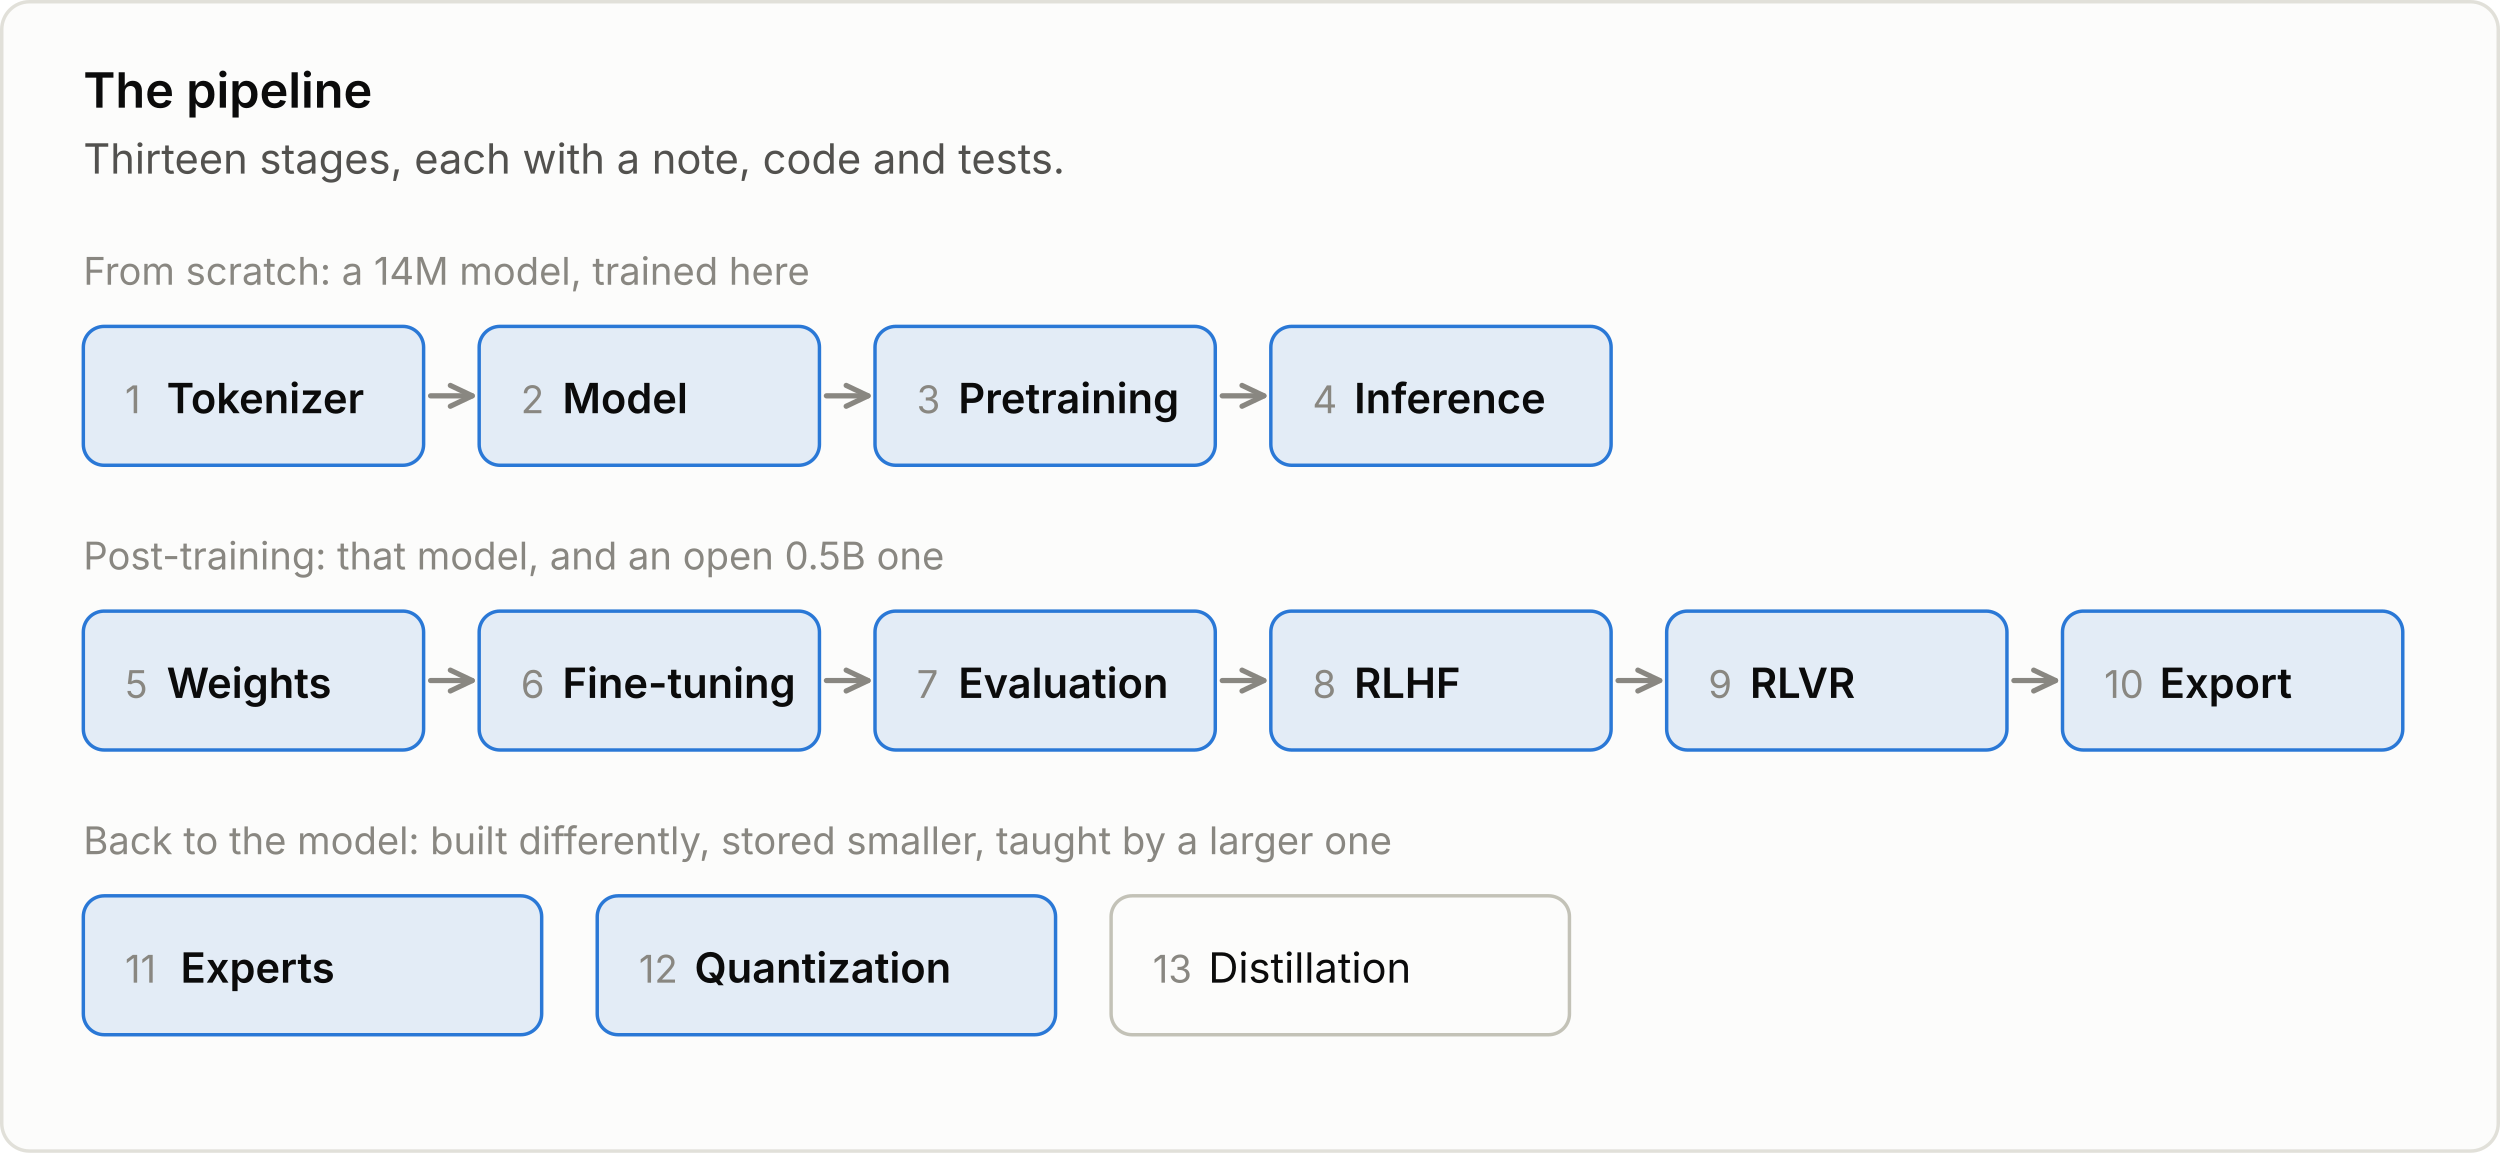
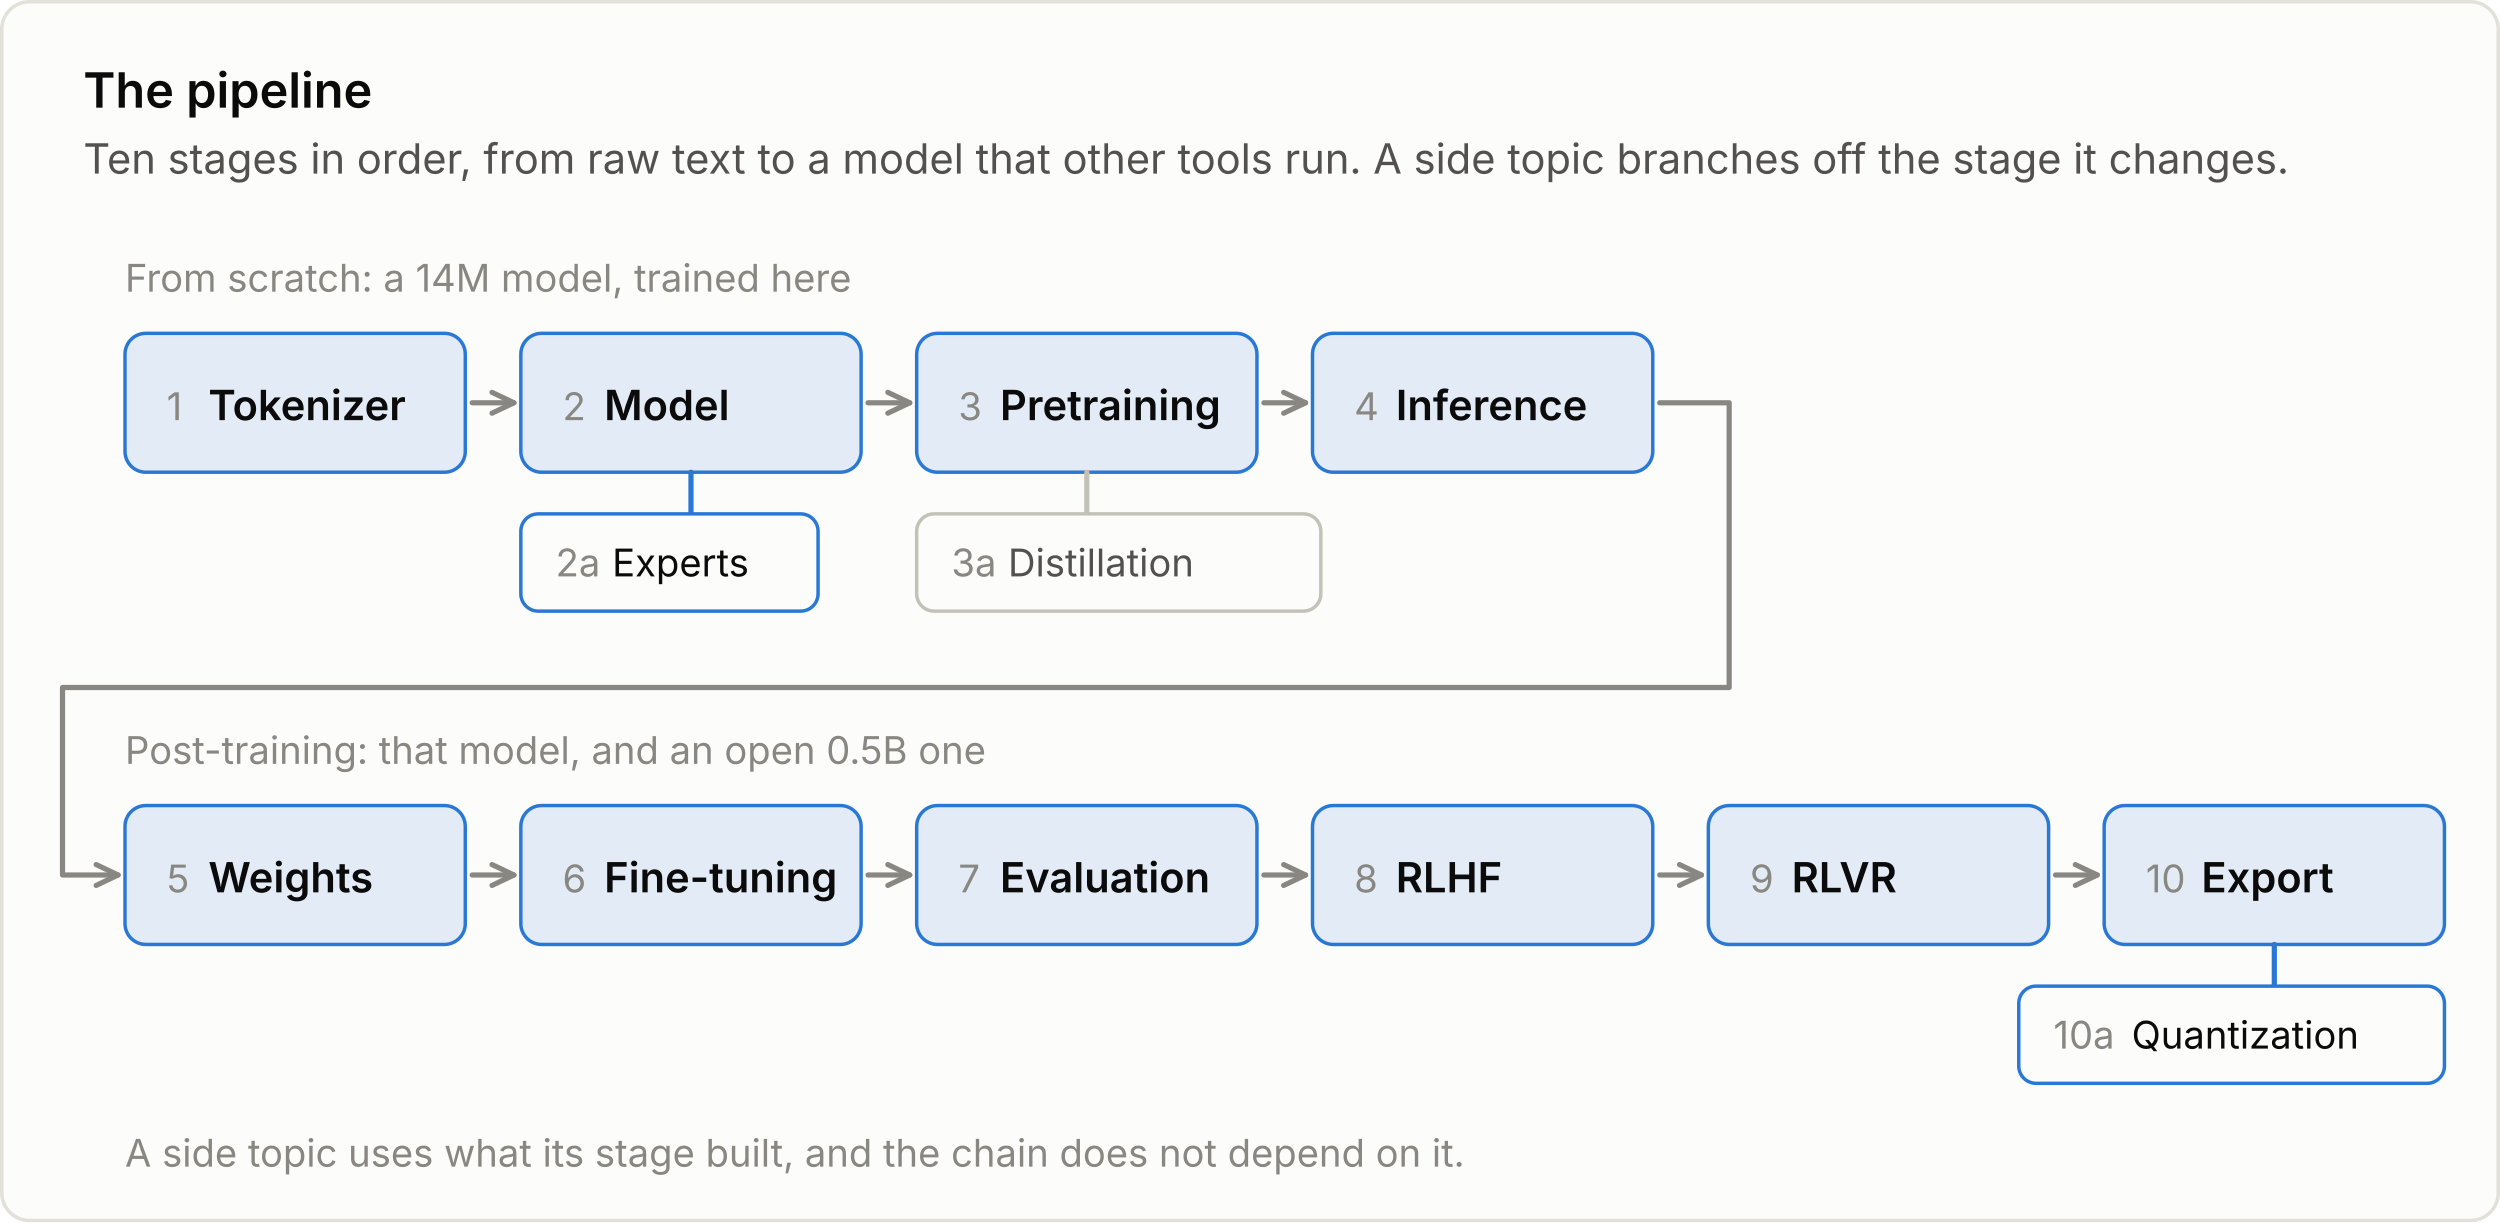
- <svg xmlns="http://www.w3.org/2000/svg" width="720" height="332" viewBox="0 0 720 332" role="img">
+ <svg xmlns="http://www.w3.org/2000/svg" width="720" height="352" viewBox="0 0 720 352" role="img">
  <style>text{font-family:system-ui,-apple-system,'Segoe UI',sans-serif}.f-surface{fill:#fcfcfb}.s-surface{stroke:#fcfcfb}.f-ink{fill:#0b0b0b}.s-ink{stroke:#0b0b0b}.f-ink2{fill:#52514e}.s-ink2{stroke:#52514e}.f-muted{fill:#898781}.s-muted{stroke:#898781}.f-grid{fill:#e1e0d9}.s-grid{stroke:#e1e0d9}.f-axis{fill:#c3c2b7}.s-axis{stroke:#c3c2b7}.f-s1{fill:#2a78d6}.s-s1{stroke:#2a78d6}.f-s2{fill:#eb6834}.s-s2{stroke:#eb6834}.f-s3{fill:#1baf7a}.s-s3{stroke:#1baf7a}@media(prefers-color-scheme:dark){.f-surface{fill:#1a1a19}.s-surface{stroke:#1a1a19}.f-ink{fill:#f0efec}.s-ink{stroke:#f0efec}.f-ink2{fill:#c3c2b7}.s-ink2{stroke:#c3c2b7}.f-muted{fill:#898781}.s-muted{stroke:#898781}.f-grid{fill:#2c2c2a}.s-grid{stroke:#2c2c2a}.f-axis{fill:#383835}.s-axis{stroke:#383835}.f-s1{fill:#3987e5}.s-s1{stroke:#3987e5}.f-s2{fill:#d95926}.s-s2{stroke:#d95926}.f-s3{fill:#199e70}.s-s3{stroke:#199e70}}</style>
-   <rect class="f-surface s-grid" x="0.5" y="0.5" width="719" height="331" rx="8" stroke-width="1" />
+   <rect class="f-surface s-grid" x="0.5" y="0.5" width="719" height="351" rx="8" stroke-width="1" />
  <text class="f-ink" x="24" y="31" font-size="14" text-anchor="start" font-weight="600">The pipeline</text>
-   <text class="f-ink2" x="24" y="50" font-size="12" text-anchor="start">Thirteen stages, each with a note, code and tests.</text>
-   <text class="f-muted" x="24" y="82" font-size="11" text-anchor="start">From scratch: a 14M model, trained here</text>
-   <rect class="f-s1 s-s1" x="24" y="94" width="98" height="40" rx="6" stroke-width="1" fill-opacity="0.12" />
-   <text class="f-muted" x="36" y="119" font-size="11" text-anchor="start">1</text>
-   <text class="f-ink" x="48" y="119" font-size="12" text-anchor="start" font-weight="600">Tokenizer</text>
-   <rect class="f-s1 s-s1" x="138" y="94" width="98" height="40" rx="6" stroke-width="1" fill-opacity="0.12" />
-   <text class="f-muted" x="150" y="119" font-size="11" text-anchor="start">2</text>
-   <text class="f-ink" x="162" y="119" font-size="12" text-anchor="start" font-weight="600">Model</text>
-   <path class="s-muted " d="M124 114 L136 114" fill="none" stroke-width="1.5" stroke-linejoin="round" stroke-linecap="round" />
-   <path class="s-muted " d="M129.7 111 L136 114 L129.7 117" fill="none" stroke-width="1.5" stroke-linejoin="round" stroke-linecap="round" />
-   <rect class="f-s1 s-s1" x="252" y="94" width="98" height="40" rx="6" stroke-width="1" fill-opacity="0.12" />
-   <text class="f-muted" x="264" y="119" font-size="11" text-anchor="start">3</text>
-   <text class="f-ink" x="276" y="119" font-size="12" text-anchor="start" font-weight="600">Pretraining</text>
-   <path class="s-muted " d="M238 114 L250 114" fill="none" stroke-width="1.5" stroke-linejoin="round" stroke-linecap="round" />
-   <path class="s-muted " d="M243.7 111 L250 114 L243.7 117" fill="none" stroke-width="1.5" stroke-linejoin="round" stroke-linecap="round" />
-   <rect class="f-s1 s-s1" x="366" y="94" width="98" height="40" rx="6" stroke-width="1" fill-opacity="0.12" />
-   <text class="f-muted" x="378" y="119" font-size="11" text-anchor="start">4</text>
-   <text class="f-ink" x="390" y="119" font-size="12" text-anchor="start" font-weight="600">Inference</text>
-   <path class="s-muted " d="M352 114 L364 114" fill="none" stroke-width="1.5" stroke-linejoin="round" stroke-linecap="round" />
-   <path class="s-muted " d="M357.7 111 L364 114 L357.7 117" fill="none" stroke-width="1.5" stroke-linejoin="round" stroke-linecap="round" />
-   <text class="f-muted" x="24" y="164" font-size="11" text-anchor="start">Post-training: that model, and an open 0.5B one</text>
-   <rect class="f-s1 s-s1" x="24" y="176" width="98" height="40" rx="6" stroke-width="1" fill-opacity="0.12" />
-   <text class="f-muted" x="36" y="201" font-size="11" text-anchor="start">5</text>
-   <text class="f-ink" x="48" y="201" font-size="12" text-anchor="start" font-weight="600">Weights</text>
-   <rect class="f-s1 s-s1" x="138" y="176" width="98" height="40" rx="6" stroke-width="1" fill-opacity="0.12" />
-   <text class="f-muted" x="150" y="201" font-size="11" text-anchor="start">6</text>
-   <text class="f-ink" x="162" y="201" font-size="12" text-anchor="start" font-weight="600">Fine-tuning</text>
-   <path class="s-muted " d="M124 196 L136 196" fill="none" stroke-width="1.5" stroke-linejoin="round" stroke-linecap="round" />
-   <path class="s-muted " d="M129.7 193 L136 196 L129.7 199" fill="none" stroke-width="1.5" stroke-linejoin="round" stroke-linecap="round" />
-   <rect class="f-s1 s-s1" x="252" y="176" width="98" height="40" rx="6" stroke-width="1" fill-opacity="0.12" />
-   <text class="f-muted" x="264" y="201" font-size="11" text-anchor="start">7</text>
-   <text class="f-ink" x="276" y="201" font-size="12" text-anchor="start" font-weight="600">Evaluation</text>
-   <path class="s-muted " d="M238 196 L250 196" fill="none" stroke-width="1.5" stroke-linejoin="round" stroke-linecap="round" />
-   <path class="s-muted " d="M243.7 193 L250 196 L243.7 199" fill="none" stroke-width="1.5" stroke-linejoin="round" stroke-linecap="round" />
-   <rect class="f-s1 s-s1" x="366" y="176" width="98" height="40" rx="6" stroke-width="1" fill-opacity="0.12" />
-   <text class="f-muted" x="378" y="201" font-size="11" text-anchor="start">8</text>
-   <text class="f-ink" x="390" y="201" font-size="12" text-anchor="start" font-weight="600">RLHF</text>
-   <path class="s-muted " d="M352 196 L364 196" fill="none" stroke-width="1.5" stroke-linejoin="round" stroke-linecap="round" />
-   <path class="s-muted " d="M357.7 193 L364 196 L357.7 199" fill="none" stroke-width="1.5" stroke-linejoin="round" stroke-linecap="round" />
-   <rect class="f-s1 s-s1" x="480" y="176" width="98" height="40" rx="6" stroke-width="1" fill-opacity="0.12" />
-   <text class="f-muted" x="492" y="201" font-size="11" text-anchor="start">9</text>
-   <text class="f-ink" x="504" y="201" font-size="12" text-anchor="start" font-weight="600">RLVR</text>
-   <path class="s-muted " d="M466 196 L478 196" fill="none" stroke-width="1.5" stroke-linejoin="round" stroke-linecap="round" />
-   <path class="s-muted " d="M471.7 193 L478 196 L471.7 199" fill="none" stroke-width="1.5" stroke-linejoin="round" stroke-linecap="round" />
-   <rect class="f-s1 s-s1" x="594" y="176" width="98" height="40" rx="6" stroke-width="1" fill-opacity="0.12" />
-   <text class="f-muted" x="606" y="201" font-size="11" text-anchor="start">10</text>
-   <text class="f-ink" x="622" y="201" font-size="12" text-anchor="start" font-weight="600">Export</text>
-   <path class="s-muted " d="M580 196 L592 196" fill="none" stroke-width="1.5" stroke-linejoin="round" stroke-linecap="round" />
-   <path class="s-muted " d="M585.7 193 L592 196 L585.7 199" fill="none" stroke-width="1.5" stroke-linejoin="round" stroke-linecap="round" />
-   <text class="f-muted" x="24" y="246" font-size="11" text-anchor="start">Back to the model: built differently, stored smaller, taught by a larger one</text>
-   <rect class="f-s1 s-s1" x="24" y="258" width="132" height="40" rx="6" stroke-width="1" fill-opacity="0.12" />
-   <text class="f-muted" x="36" y="283" font-size="11" text-anchor="start">11</text>
-   <text class="f-ink" x="52" y="283" font-size="12" text-anchor="start" font-weight="600">Experts</text>
-   <rect class="f-s1 s-s1" x="172" y="258" width="132" height="40" rx="6" stroke-width="1" fill-opacity="0.12" />
-   <text class="f-muted" x="184" y="283" font-size="11" text-anchor="start">12</text>
-   <text class="f-ink" x="200" y="283" font-size="12" text-anchor="start" font-weight="600">Quantization</text>
-   <rect class="f-surface s-axis" x="320" y="258" width="132" height="40" rx="6" stroke-width="1" />
-   <text class="f-muted" x="332" y="283" font-size="11" text-anchor="start">13</text>
-   <text class="f-ink" x="348" y="283" font-size="12" text-anchor="start">Distillation</text>
+   <text class="f-ink2" x="24" y="50" font-size="12" text-anchor="start">Ten stages in order, from raw text to a model that other tools run. A side topic branches off the stage it changes.</text>
+   <text class="f-muted" x="36" y="84" font-size="11" text-anchor="start">From scratch: a 14M model, trained here</text>
+   <rect class="f-s1 s-s1" x="36" y="96" width="98" height="40" rx="6" stroke-width="1" fill-opacity="0.12" />
+   <text class="f-muted" x="48" y="121" font-size="11" text-anchor="start">1</text>
+   <text class="f-ink" x="60" y="121" font-size="12" text-anchor="start" font-weight="600">Tokenizer</text>
+   <rect class="f-s1 s-s1" x="150" y="96" width="98" height="40" rx="6" stroke-width="1" fill-opacity="0.12" />
+   <text class="f-muted" x="162" y="121" font-size="11" text-anchor="start">2</text>
+   <text class="f-ink" x="174" y="121" font-size="12" text-anchor="start" font-weight="600">Model</text>
+   <path class="s-muted " d="M136 116 L148 116" fill="none" stroke-width="1.5" stroke-linejoin="round" stroke-linecap="round" />
+   <path class="s-muted " d="M141.7 113 L148 116 L141.7 119" fill="none" stroke-width="1.5" stroke-linejoin="round" stroke-linecap="round" />
+   <line class="s-s1" x1="199" y1="136" x2="199" y2="148" stroke-width="1.5" stroke-linecap="round" />
+   <rect class="f-surface s-s1" x="150" y="148" width="85.6" height="28" rx="5" stroke-width="1" />
+   <text class="f-muted" x="160" y="166" font-size="11" text-anchor="start">2a</text>
+   <text class="f-ink" x="176.3" y="166" font-size="11" text-anchor="start">Experts</text>
+   <rect class="f-s1 s-s1" x="264" y="96" width="98" height="40" rx="6" stroke-width="1" fill-opacity="0.12" />
+   <text class="f-muted" x="276" y="121" font-size="11" text-anchor="start">3</text>
+   <text class="f-ink" x="288" y="121" font-size="12" text-anchor="start" font-weight="600">Pretraining</text>
+   <path class="s-muted " d="M250 116 L262 116" fill="none" stroke-width="1.5" stroke-linejoin="round" stroke-linecap="round" />
+   <path class="s-muted " d="M255.7 113 L262 116 L255.7 119" fill="none" stroke-width="1.5" stroke-linejoin="round" stroke-linecap="round" />
+   <line class="s-axis" x1="313" y1="136" x2="313" y2="148" stroke-width="1.5" stroke-linecap="round" />
+   <rect class="f-surface s-axis" x="264" y="148" width="116.4" height="28" rx="5" stroke-width="1" />
+   <text class="f-muted" x="274" y="166" font-size="11" text-anchor="start">3a</text>
+   <text class="f-ink2" x="290.3" y="166" font-size="11" text-anchor="start">Distillation</text>
+   <rect class="f-s1 s-s1" x="378" y="96" width="98" height="40" rx="6" stroke-width="1" fill-opacity="0.12" />
+   <text class="f-muted" x="390" y="121" font-size="11" text-anchor="start">4</text>
+   <text class="f-ink" x="402" y="121" font-size="12" text-anchor="start" font-weight="600">Inference</text>
+   <path class="s-muted " d="M364 116 L376 116" fill="none" stroke-width="1.5" stroke-linejoin="round" stroke-linecap="round" />
+   <path class="s-muted " d="M369.7 113 L376 116 L369.7 119" fill="none" stroke-width="1.5" stroke-linejoin="round" stroke-linecap="round" />
+   <text class="f-muted" x="36" y="220" font-size="11" text-anchor="start">Post-training: that model, and an open 0.5B one</text>
+   <rect class="f-s1 s-s1" x="36" y="232" width="98" height="40" rx="6" stroke-width="1" fill-opacity="0.12" />
+   <text class="f-muted" x="48" y="257" font-size="11" text-anchor="start">5</text>
+   <text class="f-ink" x="60" y="257" font-size="12" text-anchor="start" font-weight="600">Weights</text>
+   <rect class="f-s1 s-s1" x="150" y="232" width="98" height="40" rx="6" stroke-width="1" fill-opacity="0.12" />
+   <text class="f-muted" x="162" y="257" font-size="11" text-anchor="start">6</text>
+   <text class="f-ink" x="174" y="257" font-size="12" text-anchor="start" font-weight="600">Fine-tuning</text>
+   <path class="s-muted " d="M136 252 L148 252" fill="none" stroke-width="1.5" stroke-linejoin="round" stroke-linecap="round" />
+   <path class="s-muted " d="M141.7 249 L148 252 L141.7 255" fill="none" stroke-width="1.5" stroke-linejoin="round" stroke-linecap="round" />
+   <rect class="f-s1 s-s1" x="264" y="232" width="98" height="40" rx="6" stroke-width="1" fill-opacity="0.12" />
+   <text class="f-muted" x="276" y="257" font-size="11" text-anchor="start">7</text>
+   <text class="f-ink" x="288" y="257" font-size="12" text-anchor="start" font-weight="600">Evaluation</text>
+   <path class="s-muted " d="M250 252 L262 252" fill="none" stroke-width="1.5" stroke-linejoin="round" stroke-linecap="round" />
+   <path class="s-muted " d="M255.7 249 L262 252 L255.7 255" fill="none" stroke-width="1.5" stroke-linejoin="round" stroke-linecap="round" />
+   <rect class="f-s1 s-s1" x="378" y="232" width="98" height="40" rx="6" stroke-width="1" fill-opacity="0.12" />
+   <text class="f-muted" x="390" y="257" font-size="11" text-anchor="start">8</text>
+   <text class="f-ink" x="402" y="257" font-size="12" text-anchor="start" font-weight="600">RLHF</text>
+   <path class="s-muted " d="M364 252 L376 252" fill="none" stroke-width="1.5" stroke-linejoin="round" stroke-linecap="round" />
+   <path class="s-muted " d="M369.7 249 L376 252 L369.7 255" fill="none" stroke-width="1.5" stroke-linejoin="round" stroke-linecap="round" />
+   <rect class="f-s1 s-s1" x="492" y="232" width="98" height="40" rx="6" stroke-width="1" fill-opacity="0.12" />
+   <text class="f-muted" x="504" y="257" font-size="11" text-anchor="start">9</text>
+   <text class="f-ink" x="516" y="257" font-size="12" text-anchor="start" font-weight="600">RLVR</text>
+   <path class="s-muted " d="M478 252 L490 252" fill="none" stroke-width="1.5" stroke-linejoin="round" stroke-linecap="round" />
+   <path class="s-muted " d="M483.7 249 L490 252 L483.7 255" fill="none" stroke-width="1.5" stroke-linejoin="round" stroke-linecap="round" />
+   <rect class="f-s1 s-s1" x="606" y="232" width="98" height="40" rx="6" stroke-width="1" fill-opacity="0.12" />
+   <text class="f-muted" x="618" y="257" font-size="11" text-anchor="start">10</text>
+   <text class="f-ink" x="634" y="257" font-size="12" text-anchor="start" font-weight="600">Export</text>
+   <path class="s-muted " d="M592 252 L604 252" fill="none" stroke-width="1.5" stroke-linejoin="round" stroke-linecap="round" />
+   <path class="s-muted " d="M597.7 249 L604 252 L597.7 255" fill="none" stroke-width="1.5" stroke-linejoin="round" stroke-linecap="round" />
+   <line class="s-s1" x1="655" y1="272" x2="655" y2="284" stroke-width="1.5" stroke-linecap="round" />
+   <rect class="f-surface s-s1" x="581.4" y="284" width="122.6" height="28" rx="5" stroke-width="1" />
+   <text class="f-muted" x="591.4" y="302" font-size="11" text-anchor="start">10a</text>
+   <text class="f-ink" x="613.9" y="302" font-size="11" text-anchor="start">Quantization</text>
+   <path class="s-muted " d="M478 116 L498 116 L498 198 L18 198 L18 252 L34 252" fill="none" stroke-width="1.5" stroke-linejoin="round" stroke-linecap="round" />
+   <path class="s-muted " d="M27.7 249 L34 252 L27.7 255" fill="none" stroke-width="1.5" stroke-linejoin="round" stroke-linecap="round" />
+   <text class="f-muted" x="36" y="336" font-size="11" text-anchor="start">A side topic uses what its stage built, and the chain does not depend on it.</text>
</svg>
